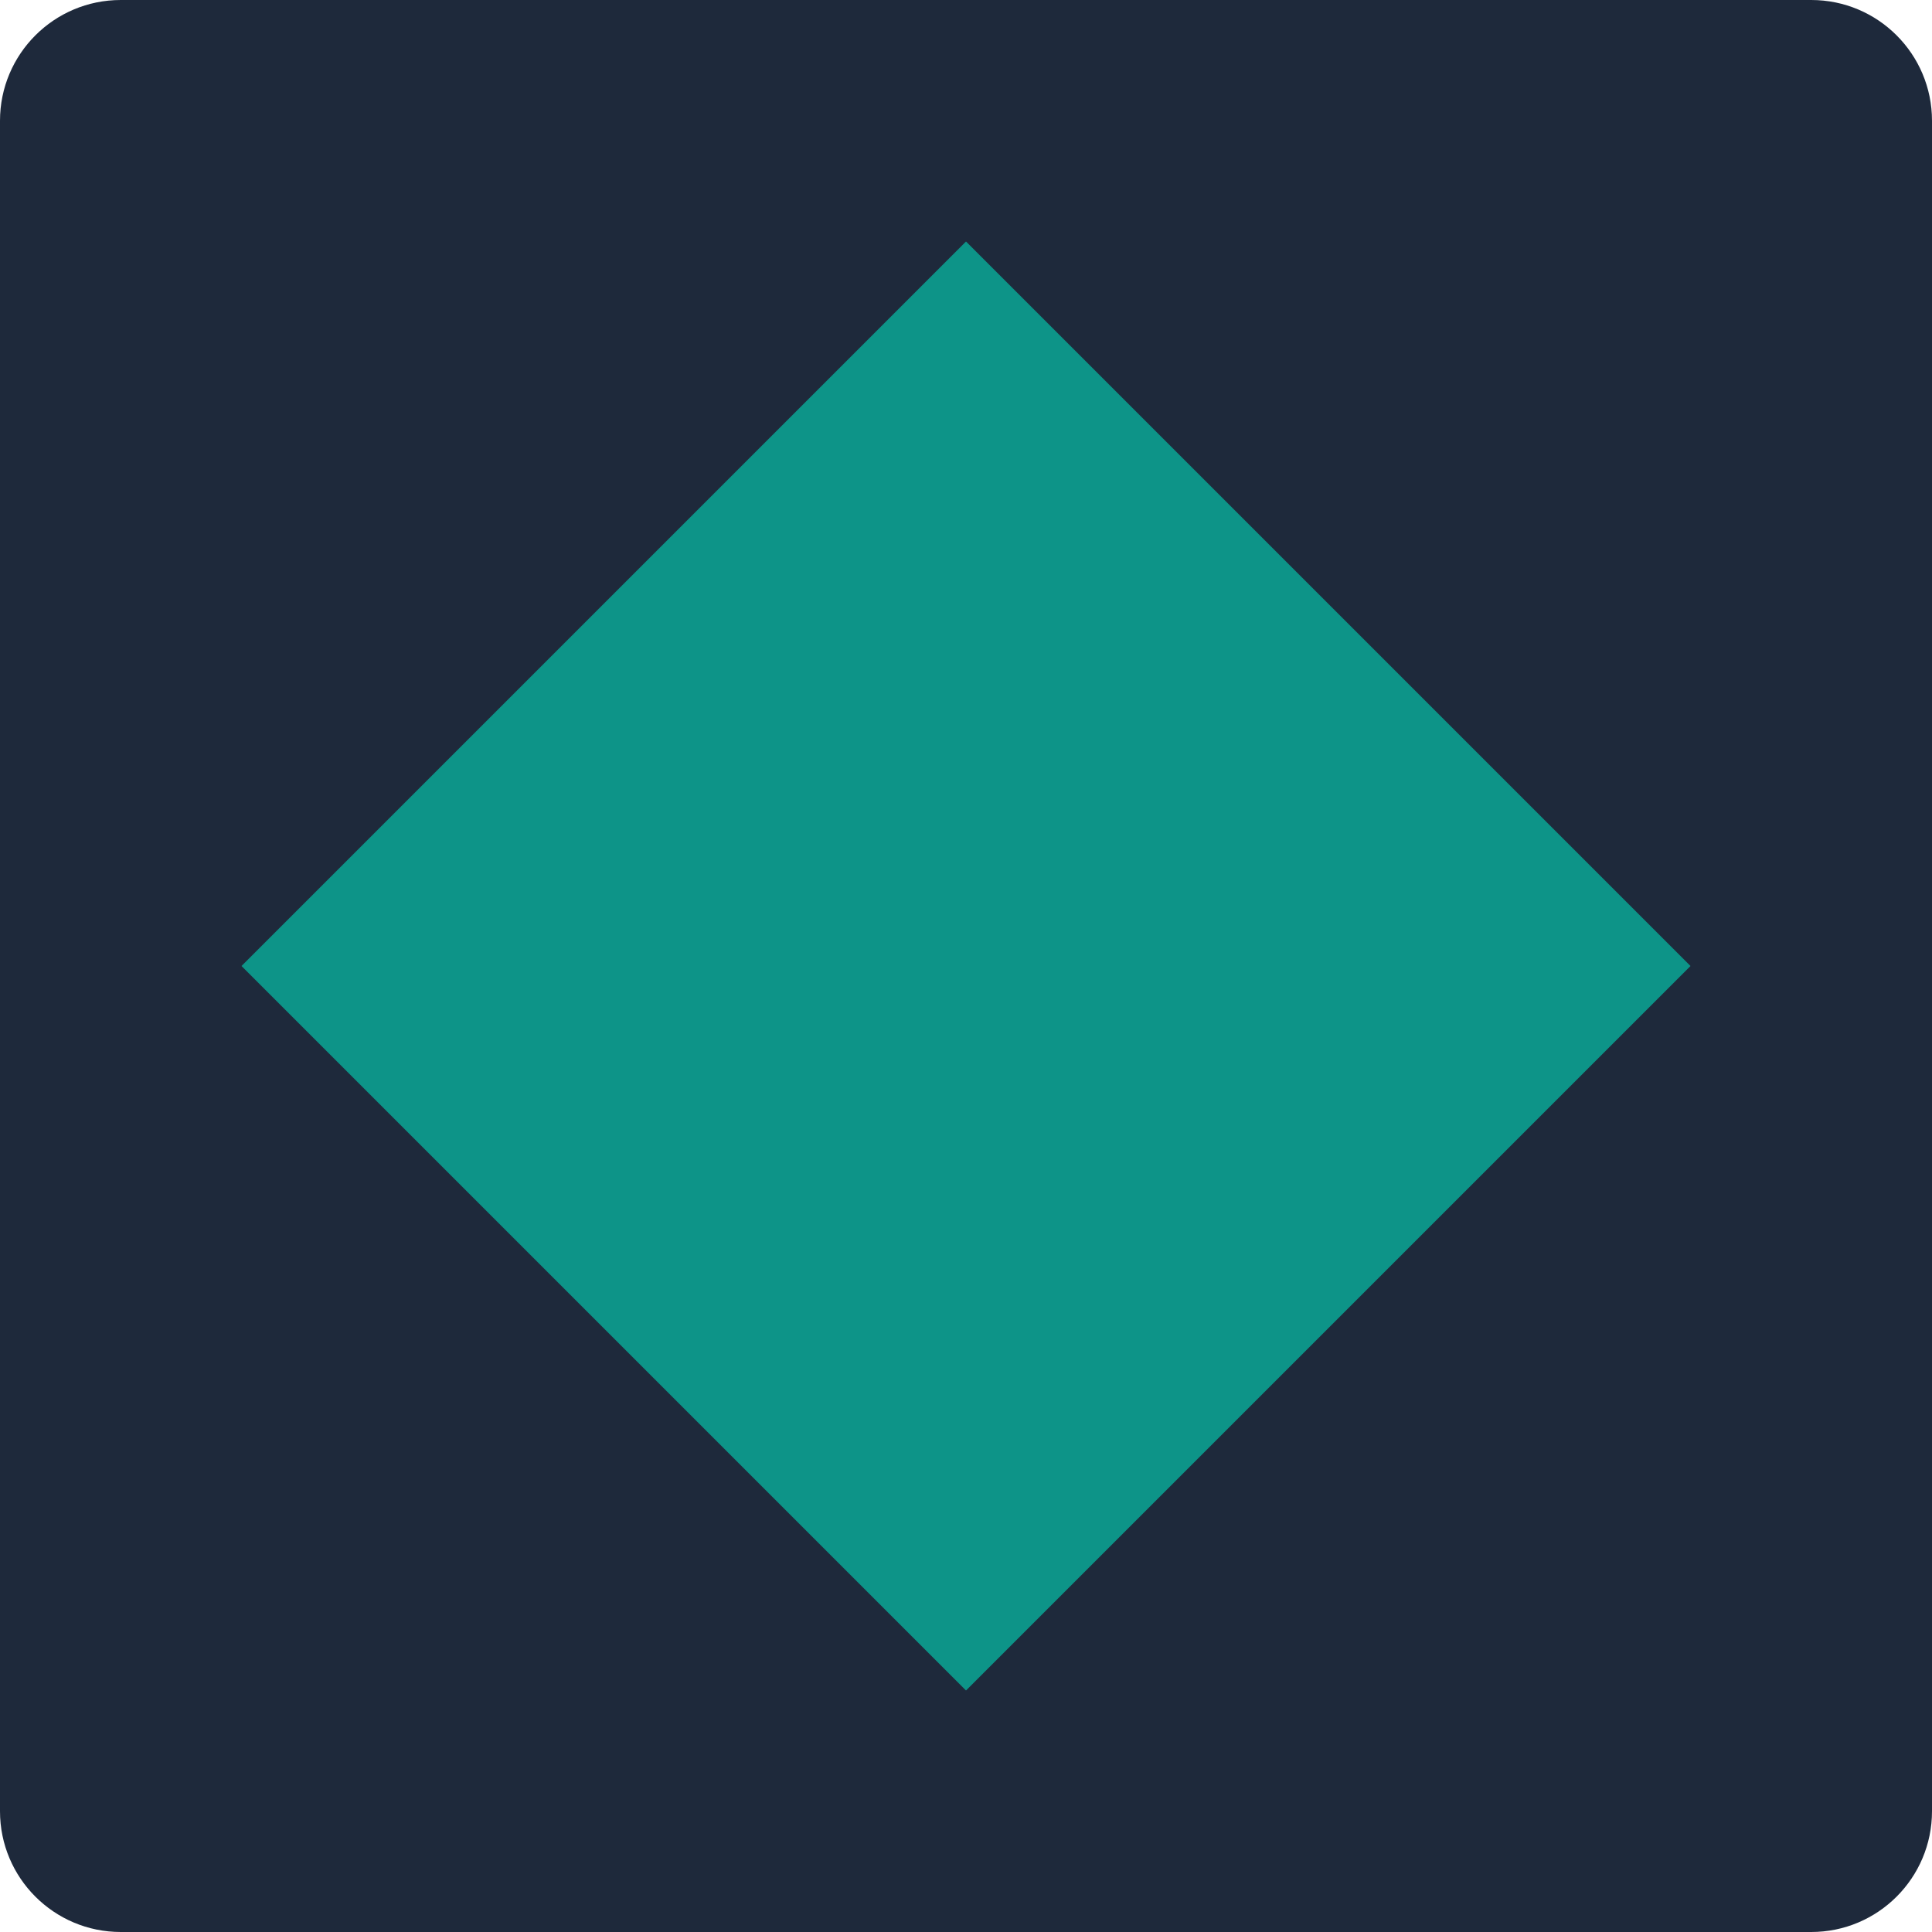
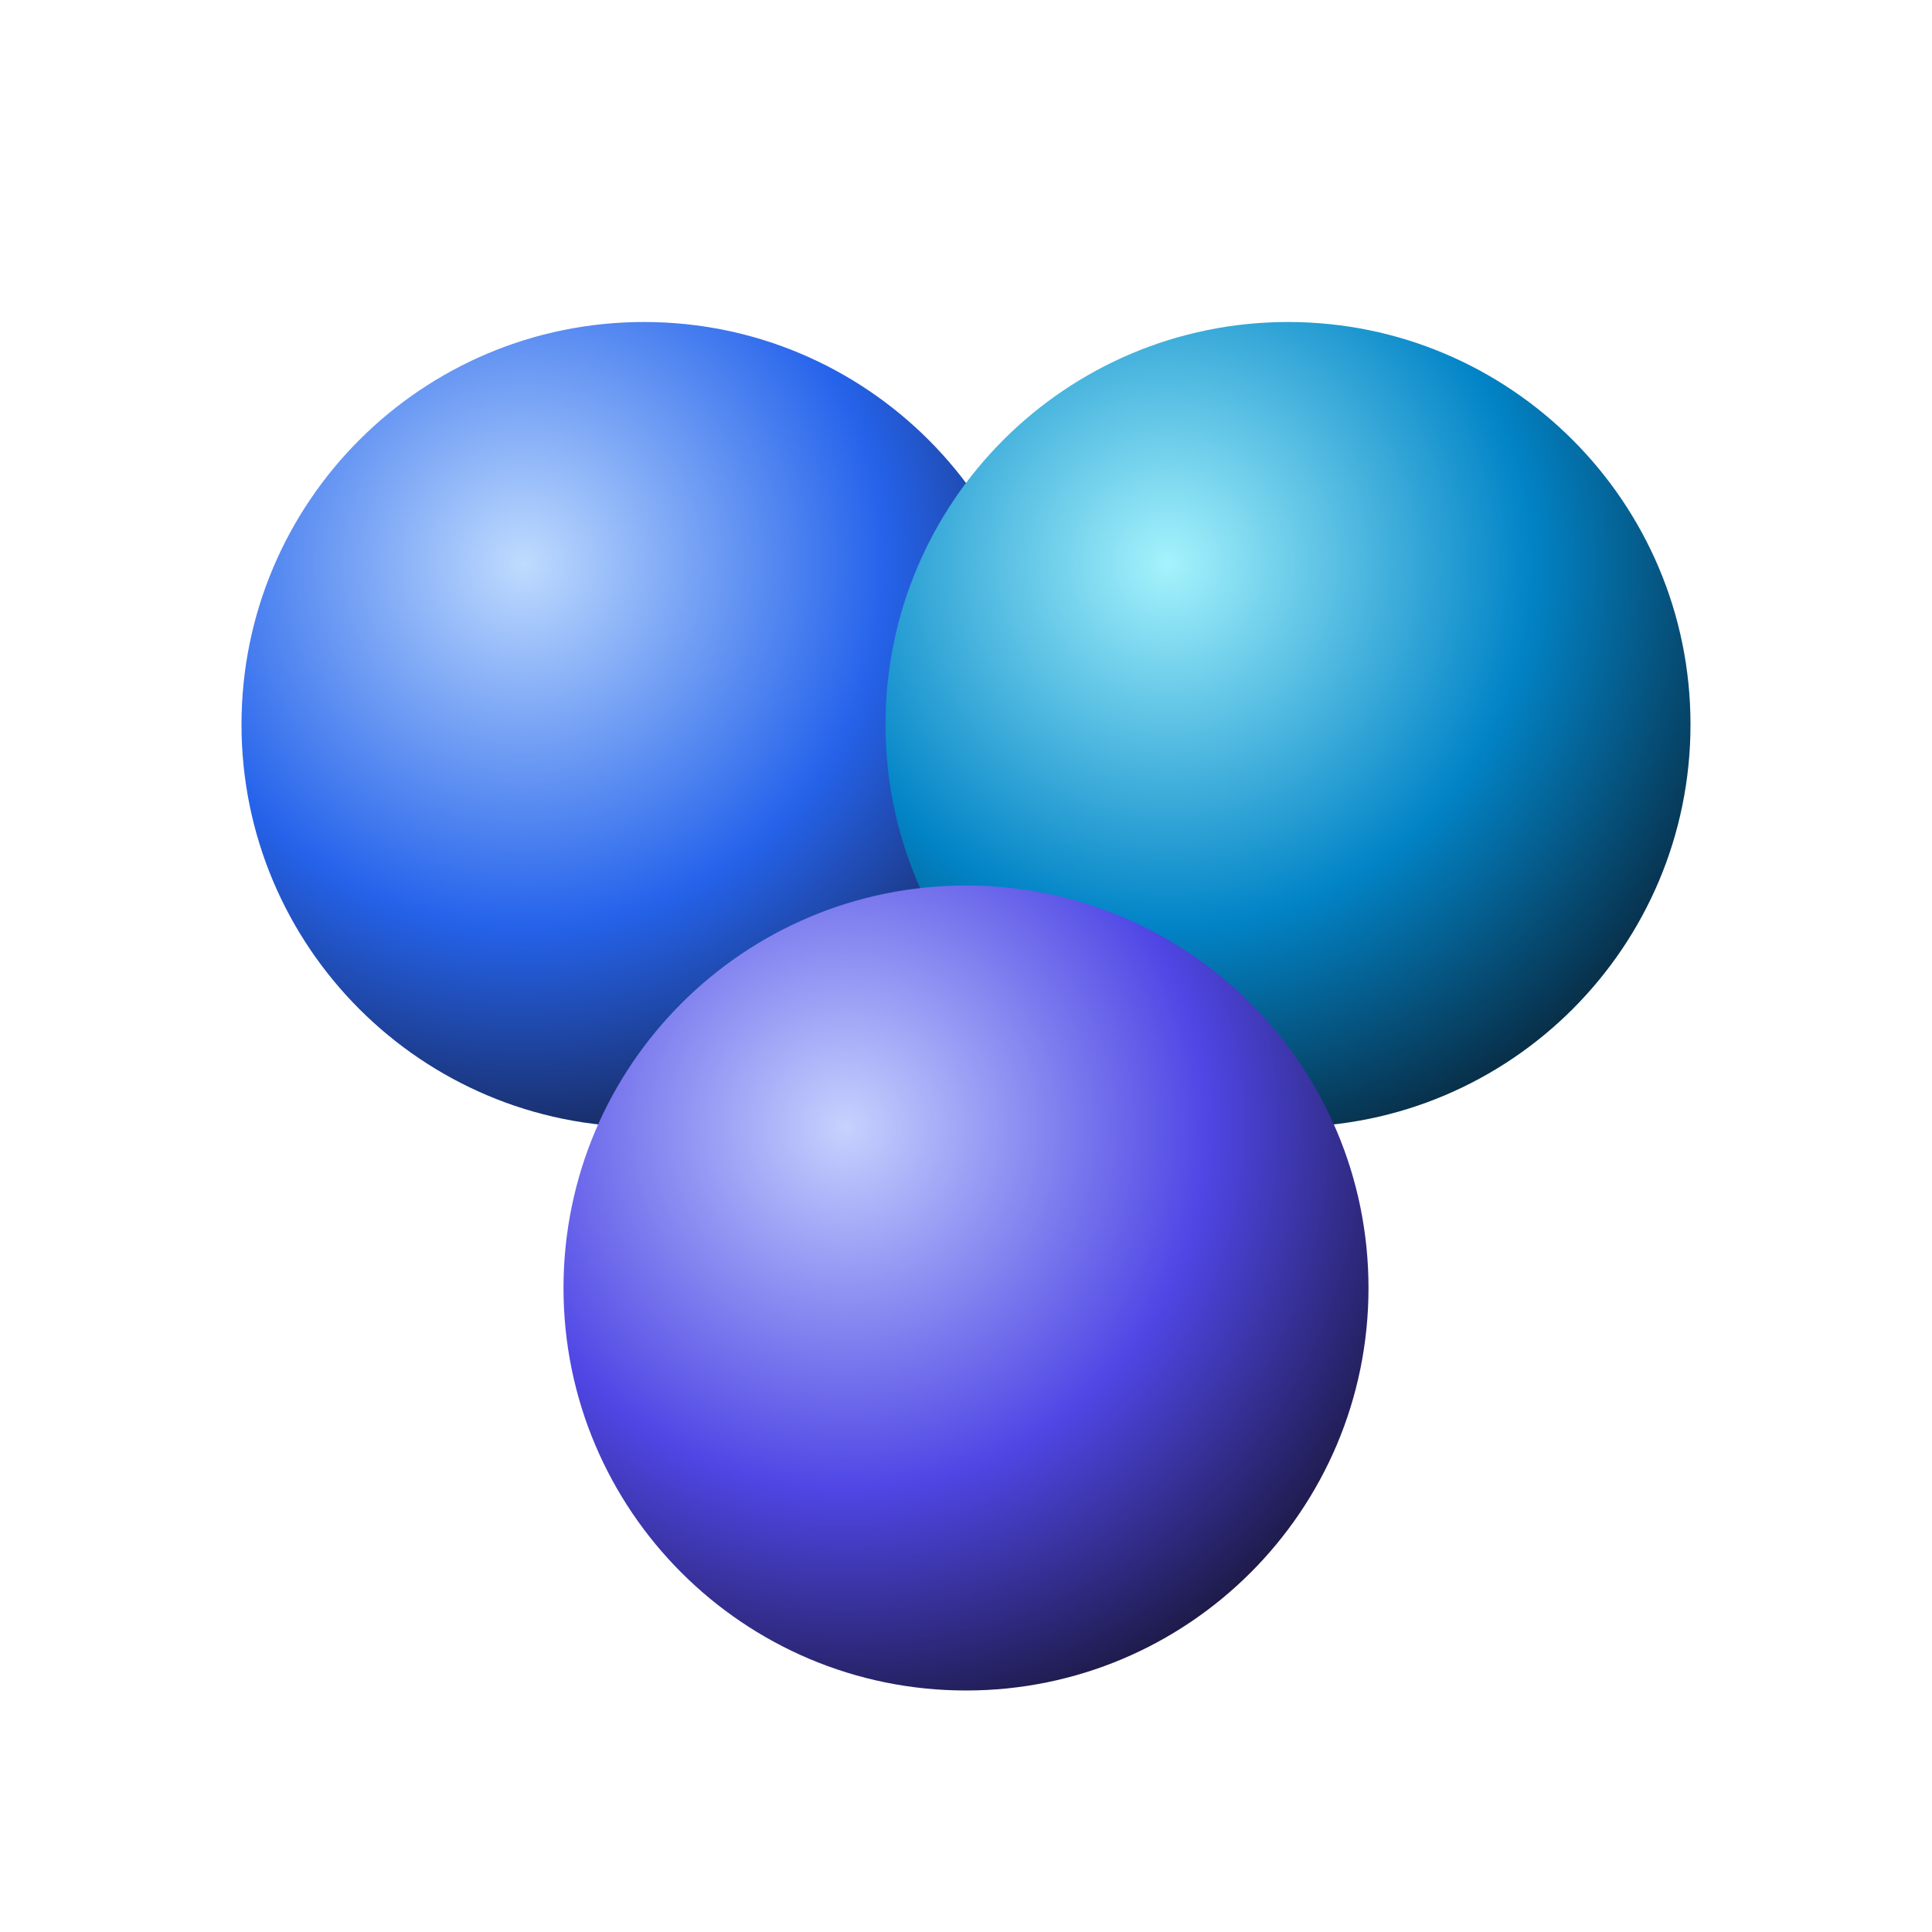
- <svg xmlns="http://www.w3.org/2000/svg" viewBox="0 0 32 32" width="32" height="32">
-   <rect width="32" height="32" fill="#1e293b" rx="2" />
-   <g transform="translate(16, 16)">
-     <polygon points="0,-12 12,0 0,12 -12,0" fill="#0D9488" />
-   </g>
+ <svg xmlns="http://www.w3.org/2000/svg" viewBox="0 0 48 48" width="48" height="48">
+   <defs>
+     <radialGradient id="is1" cx="35%" cy="30%" r="75%">
+       <stop offset="0%" stop-color="#BFDBFE" />
+       <stop offset="60%" stop-color="#2563EB" />
+       <stop offset="100%" stop-color="#172554" />
+     </radialGradient>
+     <radialGradient id="is2" cx="35%" cy="30%" r="75%">
+       <stop offset="0%" stop-color="#A5F3FC" />
+       <stop offset="60%" stop-color="#0284C7" />
+       <stop offset="100%" stop-color="#082F49" />
+     </radialGradient>
+     <radialGradient id="is3" cx="35%" cy="30%" r="75%">
+       <stop offset="0%" stop-color="#C7D2FE" />
+       <stop offset="60%" stop-color="#4F46E5" />
+       <stop offset="100%" stop-color="#1E1B4B" />
+     </radialGradient>
+   </defs>
+   <circle cx="16" cy="18" r="10" fill="url(#is1)" />
+   <circle cx="32" cy="18" r="10" fill="url(#is2)" />
+   <circle cx="24" cy="32" r="10" fill="url(#is3)" />
</svg>
